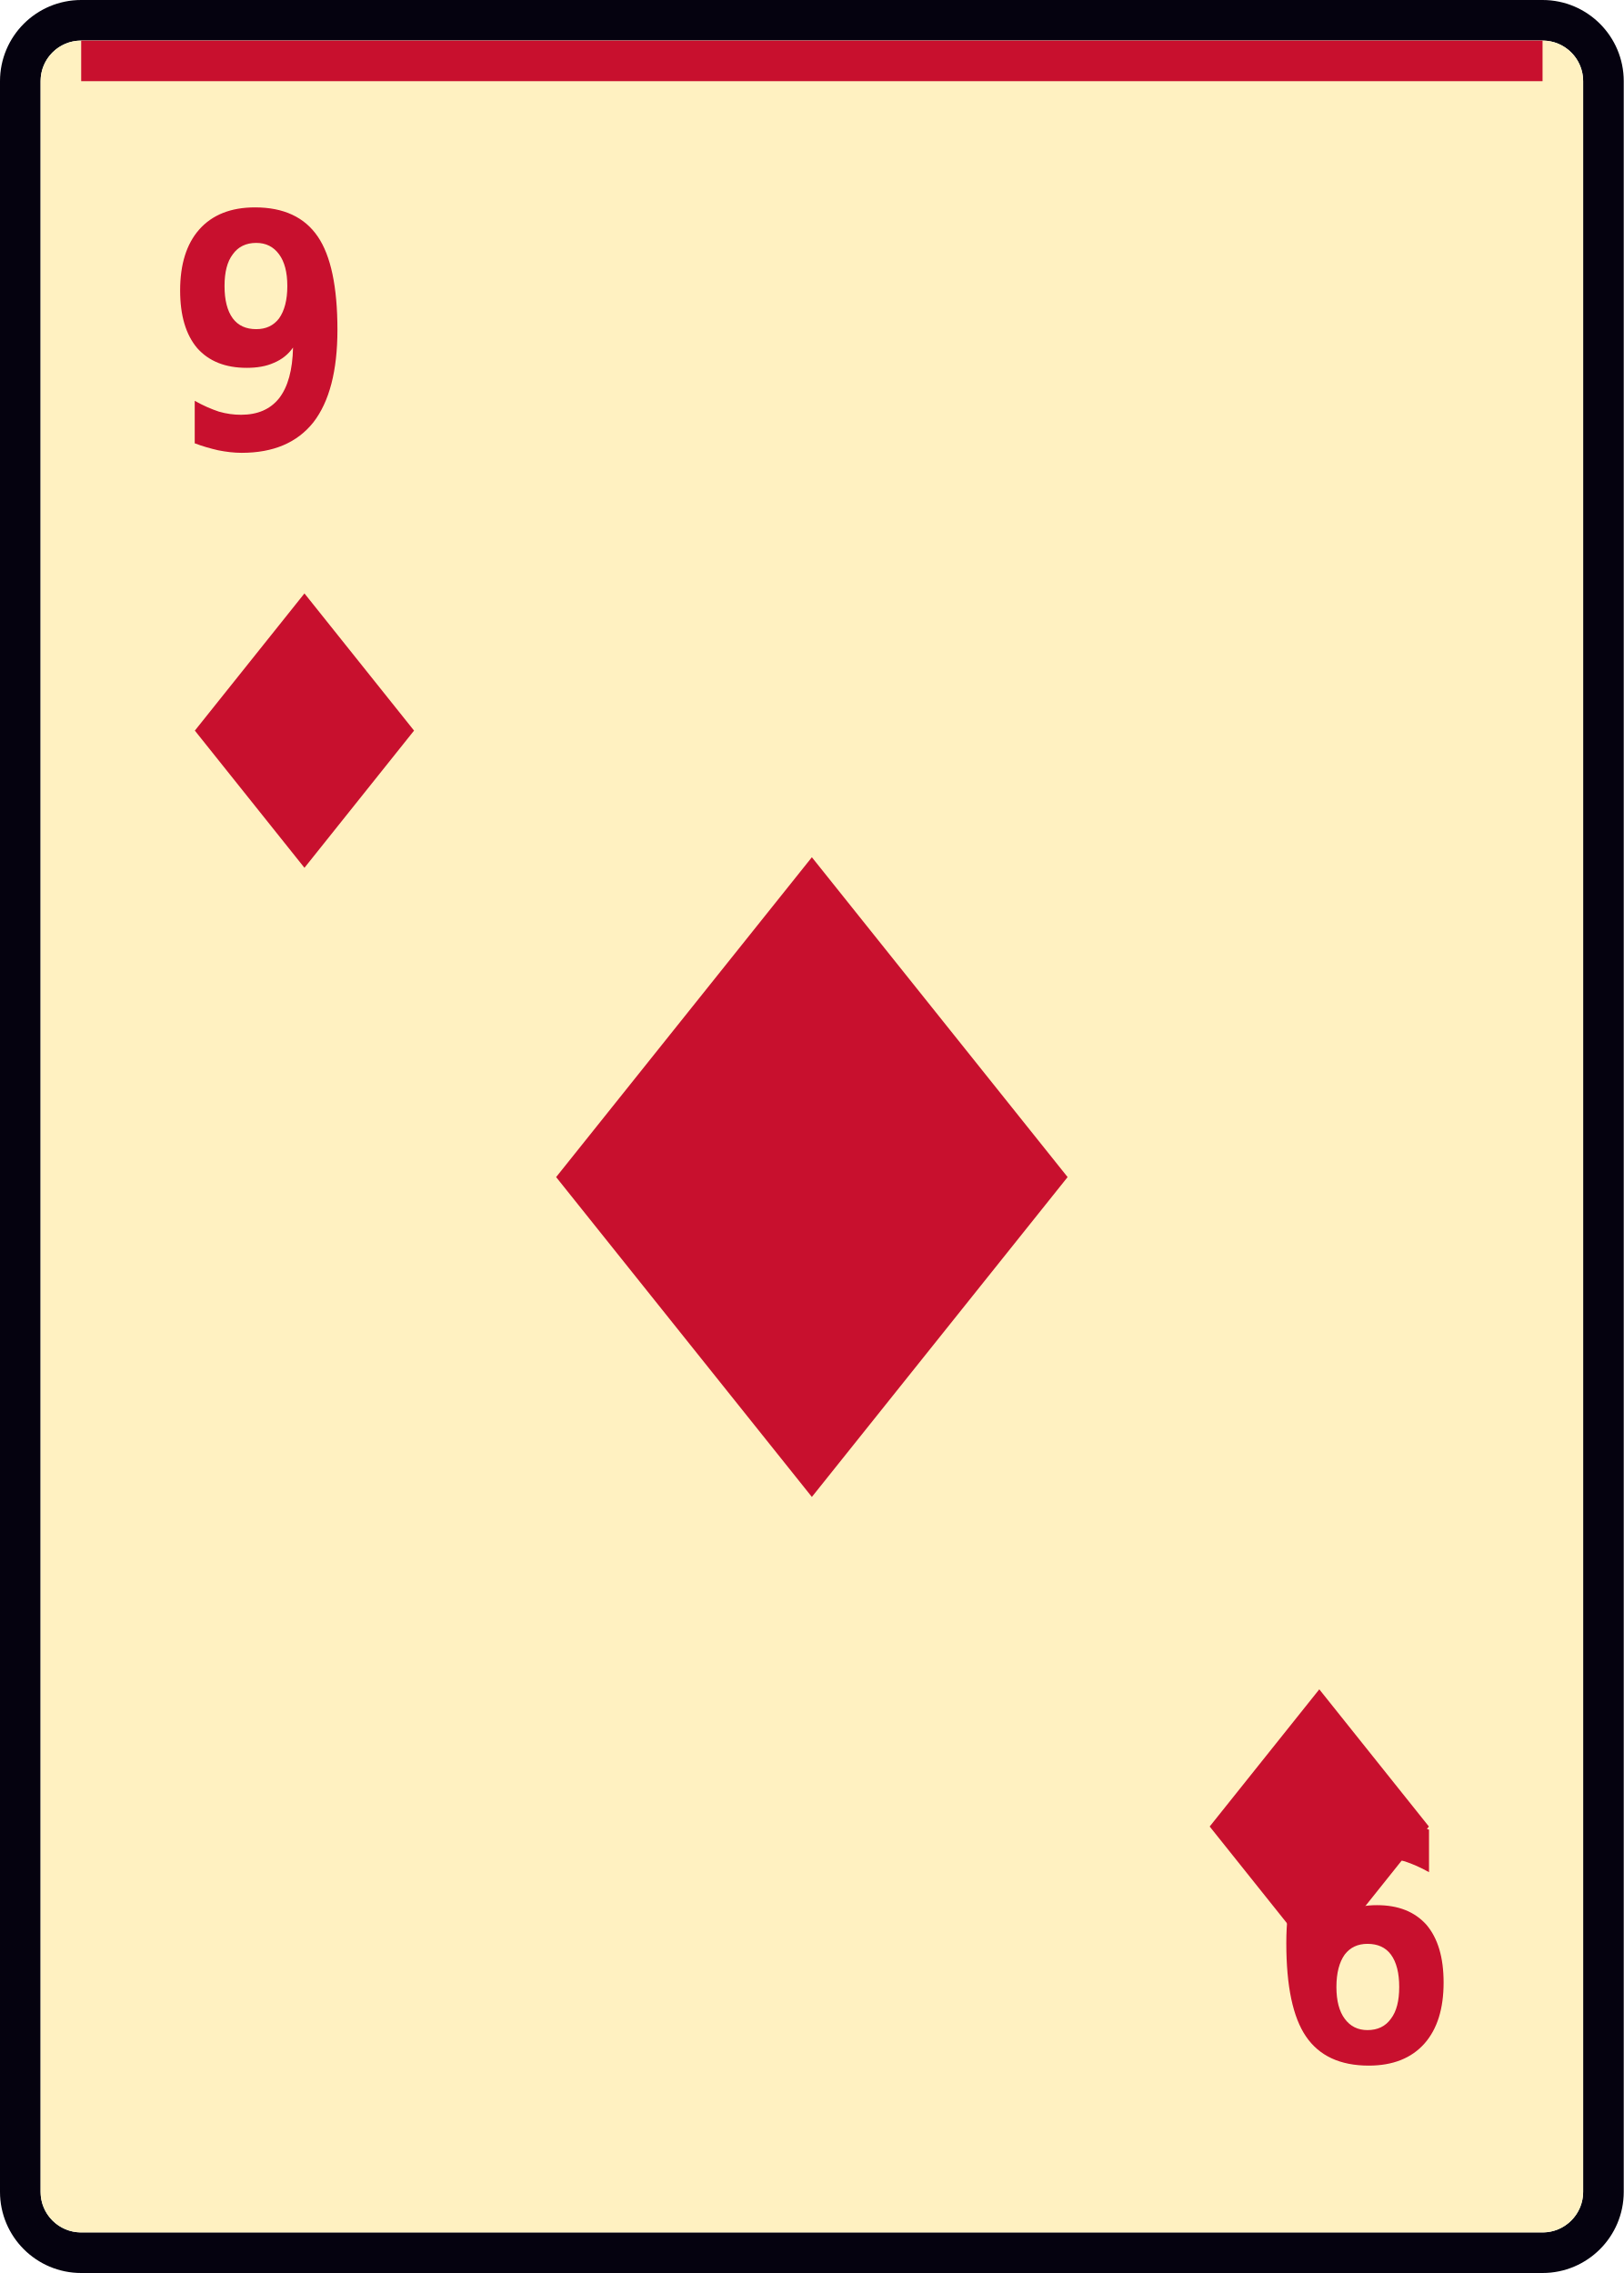
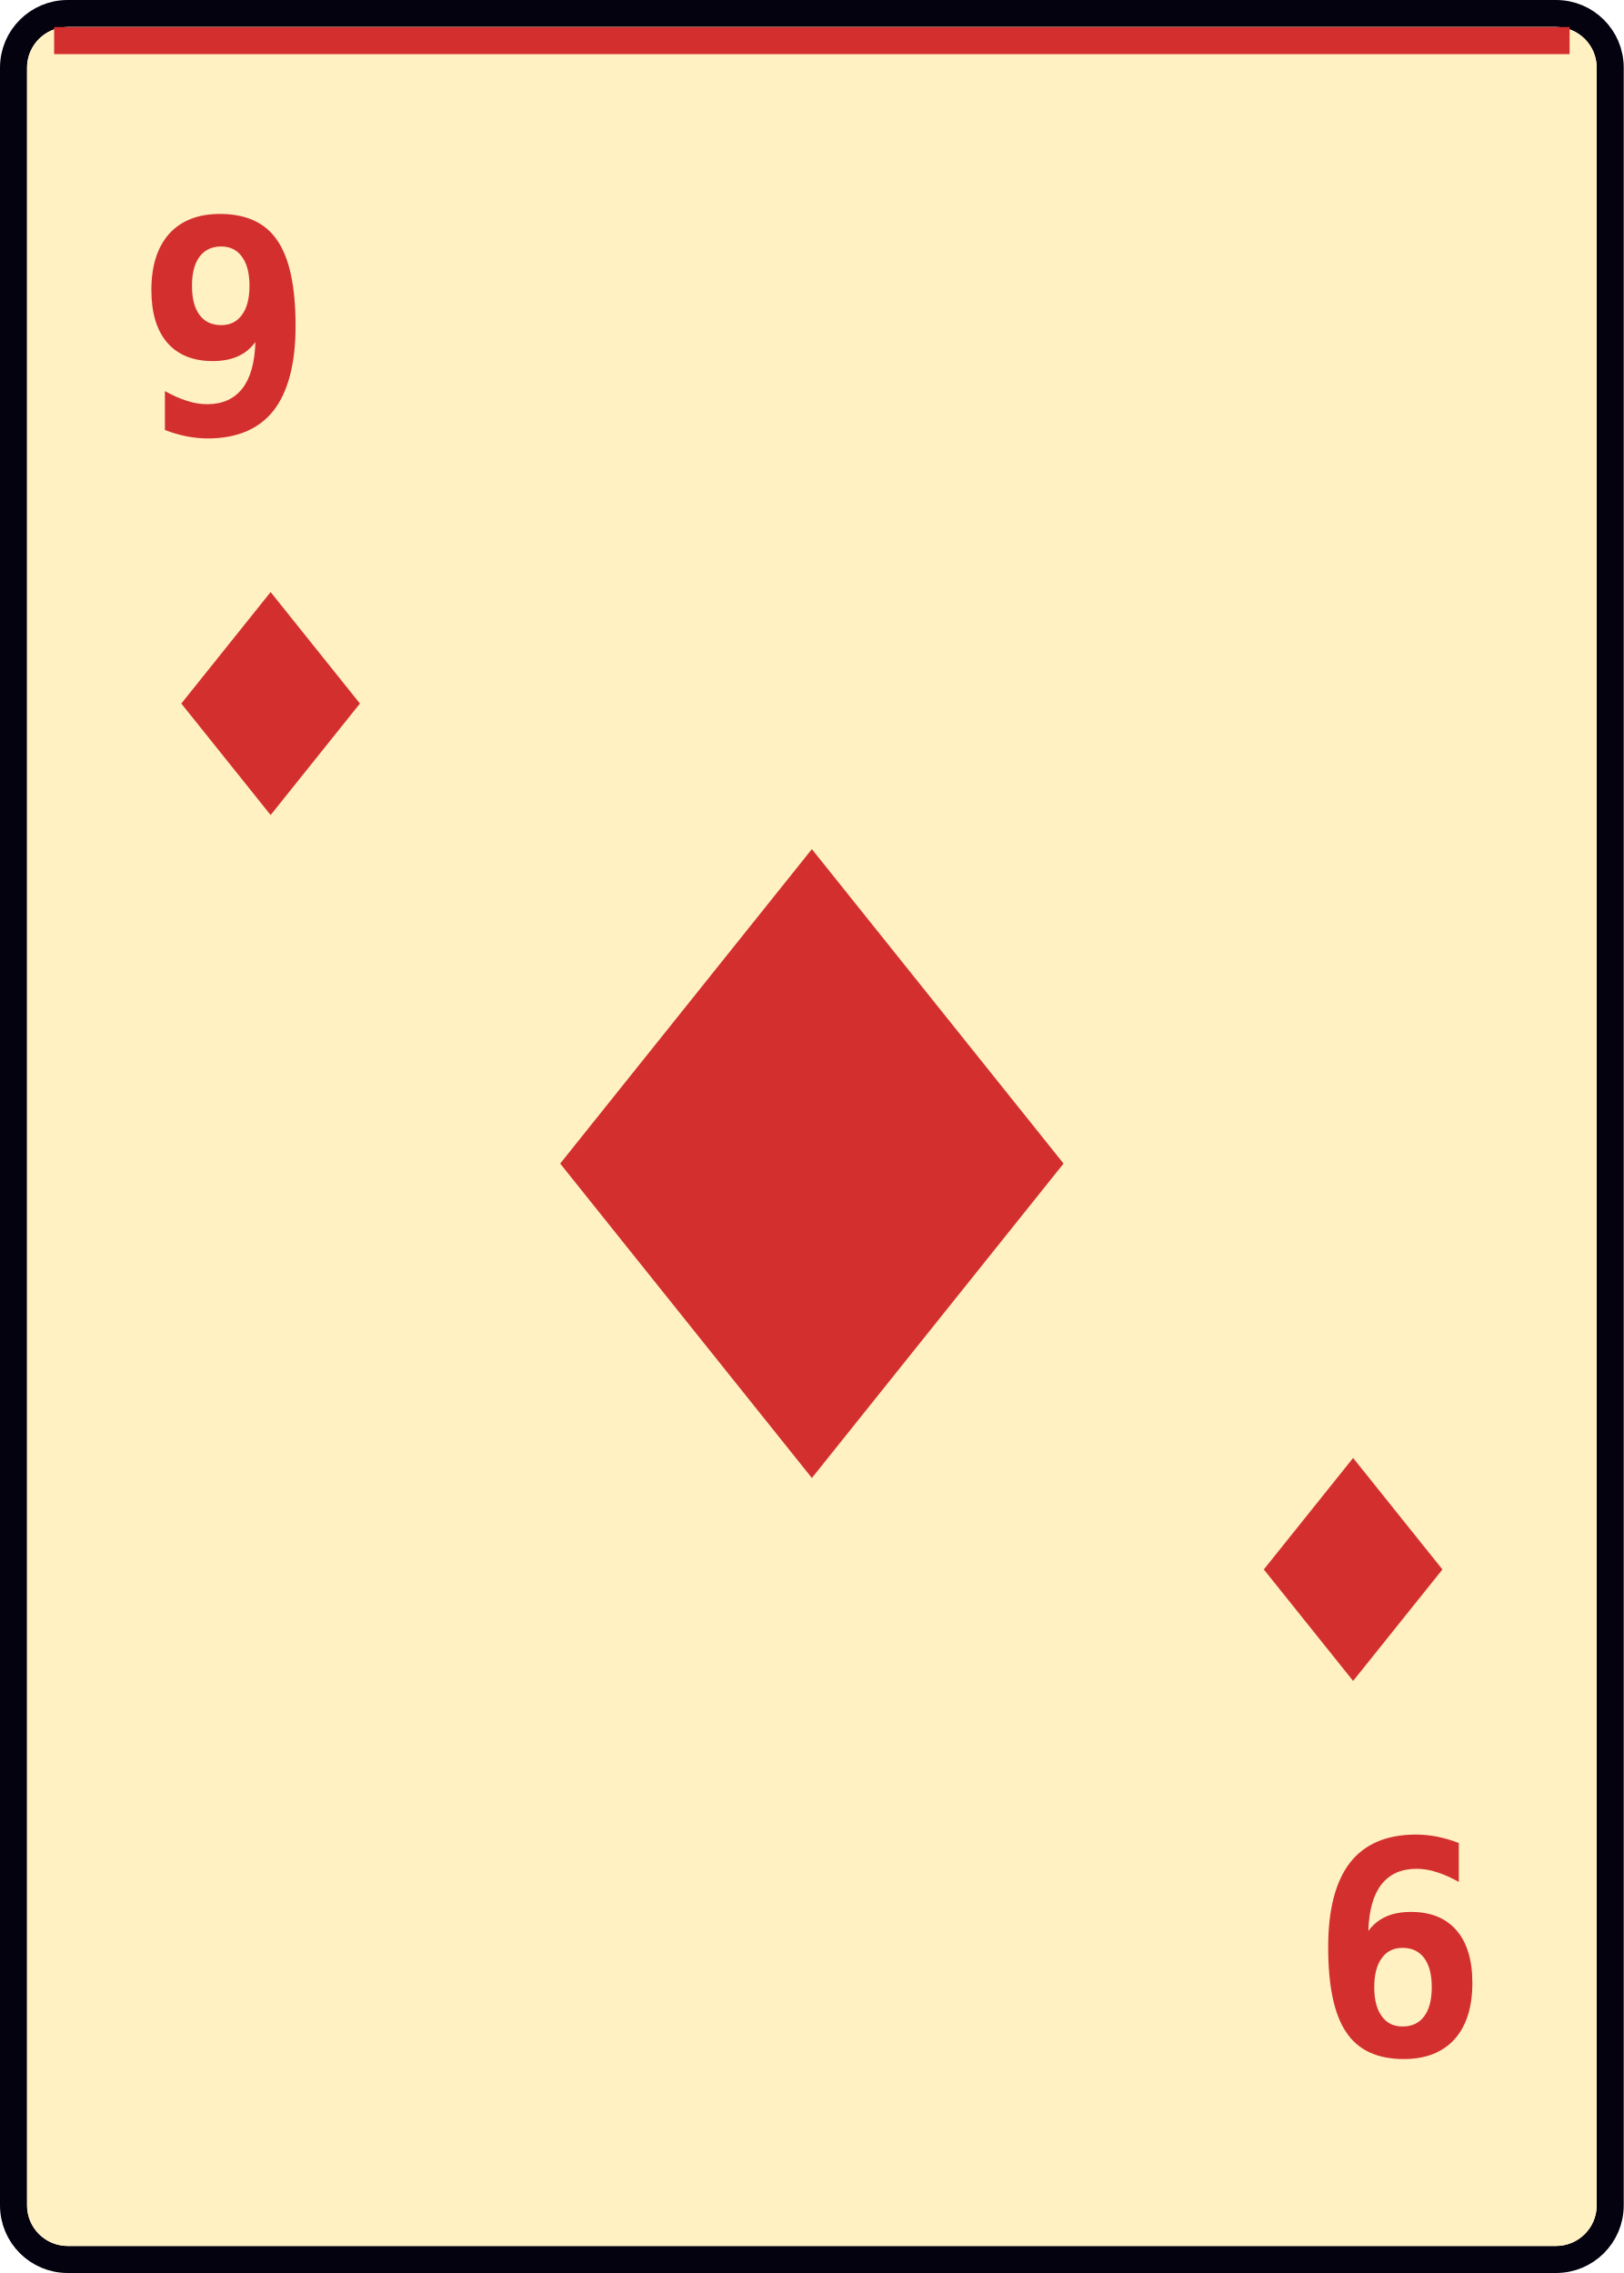
- <svg xmlns="http://www.w3.org/2000/svg" viewBox="0 0 40 56" width="40" height="56" shape-rendering="geometricPrecision">
+ <svg xmlns="http://www.w3.org/2000/svg" viewBox="0 0 60 84" width="60" height="84" shape-rendering="geometricPrecision">
  <g id="edge">
-     <rect x="0.5" y="0.5" width="39" height="55" rx="1.5" ry="1.5" fill="none" stroke="#05020F" stroke-width="1" />
+     <rect x="0.5" y="0.5" width="59" height="83" rx="2" ry="2" fill="none" stroke="#05020F" stroke-width="1" />
  </g>
  <g id="face">
-     <rect x="1" y="1" width="38" height="54" rx="1" ry="1" fill="#FFF1C1" />
-     <line x1="2" y1="1.5" x2="38" y2="1.5" stroke="#C8102E" stroke-width="1" />
+     <rect x="1" y="1" width="58" height="82" rx="1.5" ry="1.5" fill="#FFF1C1" />
+     <line x1="2" y1="1.5" x2="58" y2="1.5" stroke="#D32F2F" stroke-width="1" />
  </g>
  <g id="rank">
-     <text x="4" y="11" fill="#C8102E" font-size="8" font-family="ui-monospace, SFMono-Regular, Menlo, Consolas, monospace" font-weight="700">9</text>
-     <g transform="translate(36,52) rotate(180)">
-       <text x="0" y="7" fill="#C8102E" font-size="8" font-family="ui-monospace, SFMono-Regular, Menlo, Consolas, monospace" font-weight="700">9</text>
+     <text x="5" y="16" fill="#D32F2F" font-size="11" font-family="ui-monospace, SFMono-Regular, Menlo, Consolas, monospace" font-weight="700" letter-spacing="-0.6">9</text>
+     <g transform="translate(55,79) rotate(180)">
+       <text x="0" y="11" fill="#D32F2F" font-size="11" font-family="ui-monospace, SFMono-Regular, Menlo, Consolas, monospace" font-weight="700" letter-spacing="-0.6">9</text>
    </g>
  </g>
  <g id="suit">
-     <path d="M 7.5,14.62 L 10.2,18 L 7.5,21.38 L 4.8,18 Z" fill="#C8102E" />
-     <path d="M 20,21.12 L 26.3,29 L 20,36.88 L 13.7,29 Z" fill="#C8102E" />
-     <g transform="translate(36,52) rotate(180)">
-       <path d="M 3.5,3.62 L 6.2,7 L 3.5,10.38 L 0.8,7 Z" fill="#C8102E" />
+     <path d="M 10,21.88 L 13.3,26 L 10,30.12 L 6.7,26 Z" fill="#D32F2F" />
+     <path d="M 30,31.38 L 39.3,43 L 30,54.62 L 20.7,43 Z" fill="#D32F2F" />
+     <g transform="translate(55,79) rotate(180)">
+       <path d="M 5,16.88 L 8.3,21 L 5,25.12 L 1.7,21 Z" fill="#D32F2F" />
    </g>
  </g>
</svg>
